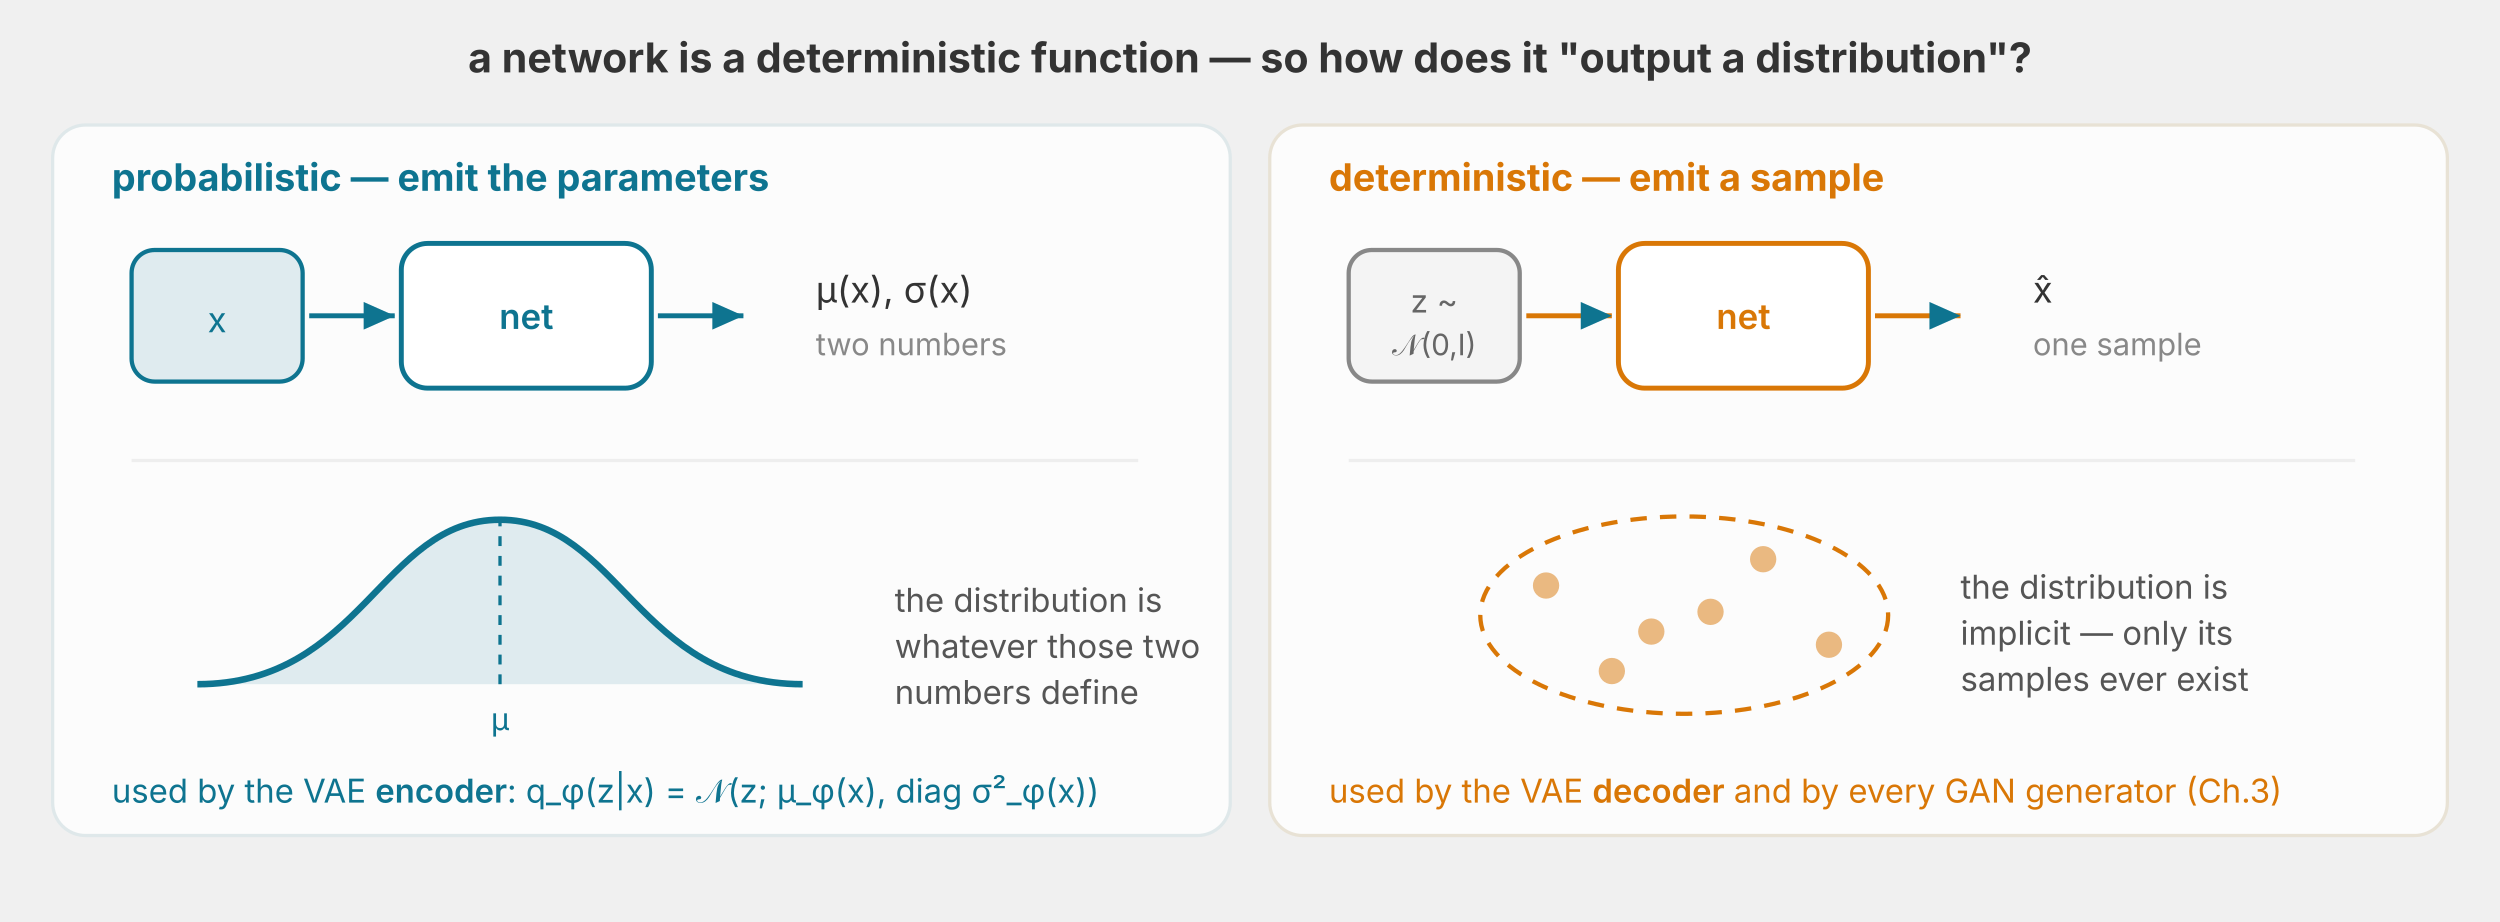
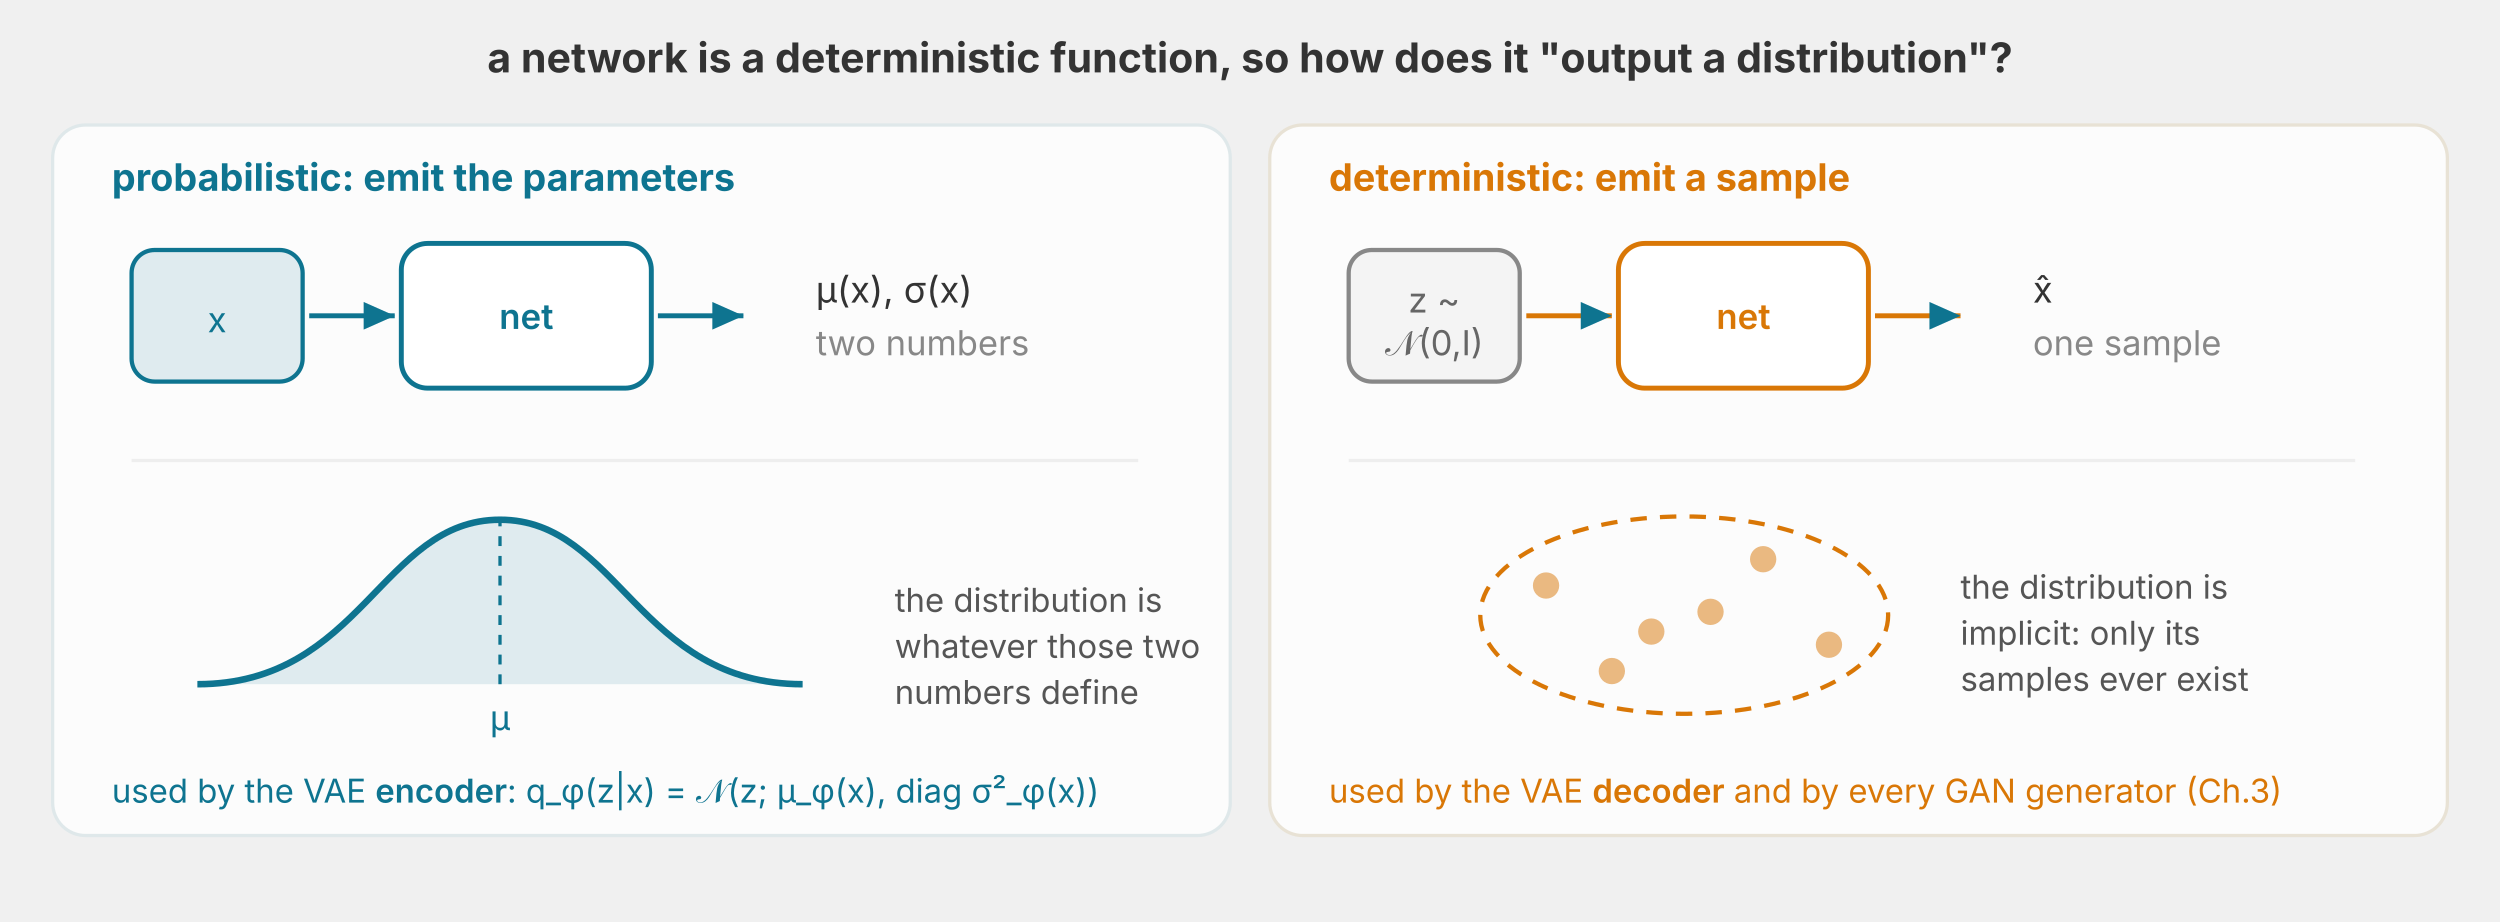
<svg xmlns="http://www.w3.org/2000/svg" viewBox="0 0 760 280" font-family="Inter, -apple-system, sans-serif">
  <defs>
    <marker id="nd-t" viewBox="0 0 10 10" refX="9" refY="5" markerWidth="7" markerHeight="7" orient="auto-start-reverse">
-       <path d="M 0 1 L 9 5 L 0 9 z" fill="#0e7490" />
+       <path d="M 0 1 L 9 5 L 0 9 z" fill="var(--fig-teal, #0e7490)" />
    </marker>
  </defs>
-   <text x="380" y="22" text-anchor="middle" font-size="12.5" font-weight="700" fill="#333">a network is a deterministic function — so how does it "output a distribution"?</text>
-   <rect x="16" y="38" width="358" height="216" rx="10" fill="#fcfcfc" stroke="#dfe8ea" />
-   <text x="34" y="58" font-size="11.5" font-weight="700" fill="#0e7490">probabilistic — emit the parameters</text>
-   <rect x="40" y="76" width="52" height="40" rx="7" fill="rgba(14,116,144,0.12)" stroke="#0e7490" stroke-width="1.3" />
-   <text x="66" y="101" text-anchor="middle" font-size="10.6" fill="#0e7490">x</text>
-   <path d="M 94 96 L 120 96" stroke="#0e7490" stroke-width="1.5" fill="none" marker-end="url(#nd-t)" />
-   <rect x="122" y="74" width="76" height="44" rx="8" fill="#fff" stroke="#0e7490" stroke-width="1.5" />
-   <text x="160" y="100" text-anchor="middle" font-size="10.6" font-weight="600" fill="#0e7490">net</text>
-   <path d="M 200 96 L 226 96" stroke="#0e7490" stroke-width="1.5" fill="none" marker-end="url(#nd-t)" />
-   <text x="248" y="92" font-size="11" fill="#333">μ(x), σ(x)</text>
-   <text x="248" y="108" font-size="9.4" fill="#888">two numbers</text>
-   <line x1="40" y1="140" x2="346" y2="140" stroke="#eee" />
-   <path d="M 60 208 C 110 208, 116 158, 152 158 C 188 158, 194 208, 244 208" fill="rgba(14,116,144,0.12)" stroke="#0e7490" stroke-width="2" />
-   <line x1="152" y1="208" x2="152" y2="158" stroke="#0e7490" stroke-width="1" stroke-dasharray="3 3" />
-   <text x="152" y="222" text-anchor="middle" font-size="9.4" fill="#0e7490">μ</text>
-   <text x="272" y="186" font-size="10" fill="#555">the distribution is</text>
-   <text x="272" y="200" font-size="10" fill="#555">whatever those two</text>
-   <text x="272" y="214" font-size="10" fill="#555">numbers define</text>
-   <text x="34" y="244" font-size="10" fill="#0e7490">used by the VAE <tspan font-weight="600">encoder</tspan>: q_φ(z|x) = 𝒩(z; μ_φ(x), diag σ²_φ(x))</text>
-   <rect x="386" y="38" width="358" height="216" rx="10" fill="#fcfcfc" stroke="#e8e2d5" />
-   <text x="404" y="58" font-size="11.5" font-weight="700" fill="#d97706">deterministic — emit a sample</text>
-   <rect x="410" y="76" width="52" height="40" rx="7" fill="#f4f4f4" stroke="#888" stroke-width="1.3" />
-   <text x="436" y="95" text-anchor="middle" font-size="9.6" fill="#666">z ~</text>
-   <text x="436" y="108" text-anchor="middle" font-size="9" fill="#666">𝒩(0,I)</text>
-   <path d="M 464 96 L 490 96" stroke="#d97706" stroke-width="1.5" fill="none" marker-end="url(#nd-t)" />
-   <rect x="492" y="74" width="76" height="44" rx="8" fill="#fff" stroke="#d97706" stroke-width="1.5" />
-   <text x="530" y="100" text-anchor="middle" font-size="10.6" font-weight="600" fill="#d97706">net</text>
-   <path d="M 570 96 L 596 96" stroke="#d97706" stroke-width="1.5" fill="none" marker-end="url(#nd-t)" />
-   <text x="618" y="92" font-size="11" fill="#333">x̂</text>
-   <text x="618" y="108" font-size="9.4" fill="#888">one sample</text>
-   <line x1="410" y1="140" x2="716" y2="140" stroke="#eee" />
+   <text x="380" y="22" text-anchor="middle" font-size="12.5" font-weight="700" fill="var(--fig-ink, #333)">a network is a deterministic function, so how does it "output a distribution"?</text>
+   <rect x="16" y="38" width="358" height="216" rx="10" fill="var(--fig-wash, #fcfcfc)" stroke="var(--fig-teal-bg, #dfe8ea)" />
+   <text x="34" y="58" font-size="11.5" font-weight="700" fill="var(--fig-teal, #0e7490)">probabilistic: emit the parameters</text>
+   <rect x="40" y="76" width="52" height="40" rx="7" fill="rgba(14,116,144,0.12)" stroke="var(--fig-teal, #0e7490)" stroke-width="1.3" />
+   <text x="66" y="101" text-anchor="middle" font-size="10.6" fill="var(--fig-teal, #0e7490)">x</text>
+   <path d="M 94 96 L 120 96" stroke="var(--fig-teal, #0e7490)" stroke-width="1.5" fill="none" marker-end="url(#nd-t)" />
+   <rect x="122" y="74" width="76" height="44" rx="8" fill="var(--fig-paper, #fff)" stroke="var(--fig-teal, #0e7490)" stroke-width="1.5" />
+   <text x="160" y="100" text-anchor="middle" font-size="10.6" font-weight="600" fill="var(--fig-teal, #0e7490)">net</text>
+   <path d="M 200 96 L 226 96" stroke="var(--fig-teal, #0e7490)" stroke-width="1.5" fill="none" marker-end="url(#nd-t)" />
+   <text x="248" y="92" font-size="11" fill="var(--fig-ink, #333)">μ(x), σ(x)</text>
+   <text x="248" y="108" font-size="10.5" fill="var(--fig-muted-2, #888)">two numbers</text>
+   <line x1="40" y1="140" x2="346" y2="140" stroke="var(--fig-wash, #eee)" />
+   <path d="M 60 208 C 110 208, 116 158, 152 158 C 188 158, 194 208, 244 208" fill="rgba(14,116,144,0.12)" stroke="var(--fig-teal, #0e7490)" stroke-width="2" />
+   <line x1="152" y1="208" x2="152" y2="158" stroke="var(--fig-teal, #0e7490)" stroke-width="1" stroke-dasharray="3 3" />
+   <text x="152" y="222" text-anchor="middle" font-size="10.5" fill="var(--fig-teal, #0e7490)">μ</text>
+   <text x="272" y="186" font-size="10" fill="var(--fig-ink-2, #555)">the distribution is</text>
+   <text x="272" y="200" font-size="10" fill="var(--fig-ink-2, #555)">whatever those two</text>
+   <text x="272" y="214" font-size="10" fill="var(--fig-ink-2, #555)">numbers define</text>
+   <text x="34" y="244" font-size="10" fill="var(--fig-teal, #0e7490)">used by the VAE <tspan font-weight="600">encoder</tspan>: q_φ(z|x) = 𝒩(z; μ_φ(x), diag σ²_φ(x))</text>
+   <rect x="386" y="38" width="358" height="216" rx="10" fill="var(--fig-wash, #fcfcfc)" stroke="var(--fig-amber-bg, #e8e2d5)" />
+   <text x="404" y="58" font-size="11.5" font-weight="700" fill="var(--fig-amber, #d97706)">deterministic: emit a sample</text>
+   <rect x="410" y="76" width="52" height="40" rx="7" fill="var(--fig-wash, #f4f4f4)" stroke="var(--fig-muted-2, #888)" stroke-width="1.3" />
+   <text x="436" y="95" text-anchor="middle" font-size="10.5" fill="var(--fig-muted, #666)">z ~</text>
+   <text x="436" y="108" text-anchor="middle" font-size="10.5" fill="var(--fig-muted, #666)">𝒩(0,I)</text>
+   <path d="M 464 96 L 490 96" stroke="var(--fig-amber, #d97706)" stroke-width="1.5" fill="none" marker-end="url(#nd-t)" />
+   <rect x="492" y="74" width="76" height="44" rx="8" fill="var(--fig-paper, #fff)" stroke="var(--fig-amber, #d97706)" stroke-width="1.5" />
+   <text x="530" y="100" text-anchor="middle" font-size="10.6" font-weight="600" fill="var(--fig-amber, #d97706)">net</text>
+   <path d="M 570 96 L 596 96" stroke="var(--fig-amber, #d97706)" stroke-width="1.5" fill="none" marker-end="url(#nd-t)" />
+   <text x="618" y="92" font-size="11" fill="var(--fig-ink, #333)">x̂</text>
+   <text x="618" y="108" font-size="10.5" fill="var(--fig-muted-2, #888)">one sample</text>
+   <line x1="410" y1="140" x2="716" y2="140" stroke="var(--fig-wash, #eee)" />
  <g fill="rgba(217,119,6,0.5)">
    <circle cx="470" cy="178" r="4" />
    <circle cx="502" cy="192" r="4" />
    <circle cx="536" cy="170" r="4" />
    <circle cx="490" cy="204" r="4" />
    <circle cx="556" cy="196" r="4" />
    <circle cx="520" cy="186" r="4" />
  </g>
-   <ellipse cx="512" cy="187" rx="62" ry="30" fill="none" stroke="#d97706" stroke-width="1.3" stroke-dasharray="5 4" />
-   <text x="596" y="182" font-size="10" fill="#555">the distribution is</text>
-   <text x="596" y="196" font-size="10" fill="#555">implicit — only its</text>
-   <text x="596" y="210" font-size="10" fill="#555">samples ever exist</text>
-   <text x="404" y="244" font-size="10" fill="#d97706">used by the VAE <tspan font-weight="600">decoder</tspan> and by every GAN generator (Ch.3)</text>
+   <ellipse cx="512" cy="187" rx="62" ry="30" fill="none" stroke="var(--fig-amber, #d97706)" stroke-width="1.3" stroke-dasharray="5 4" />
+   <text x="596" y="182" font-size="10" fill="var(--fig-ink-2, #555)">the distribution is</text>
+   <text x="596" y="196" font-size="10" fill="var(--fig-ink-2, #555)">implicit: only its</text>
+   <text x="596" y="210" font-size="10" fill="var(--fig-ink-2, #555)">samples ever exist</text>
+   <text x="404" y="244" font-size="10" fill="var(--fig-amber, #d97706)">used by the VAE <tspan font-weight="600">decoder</tspan> and by every GAN generator (Ch.3)</text>
</svg>
